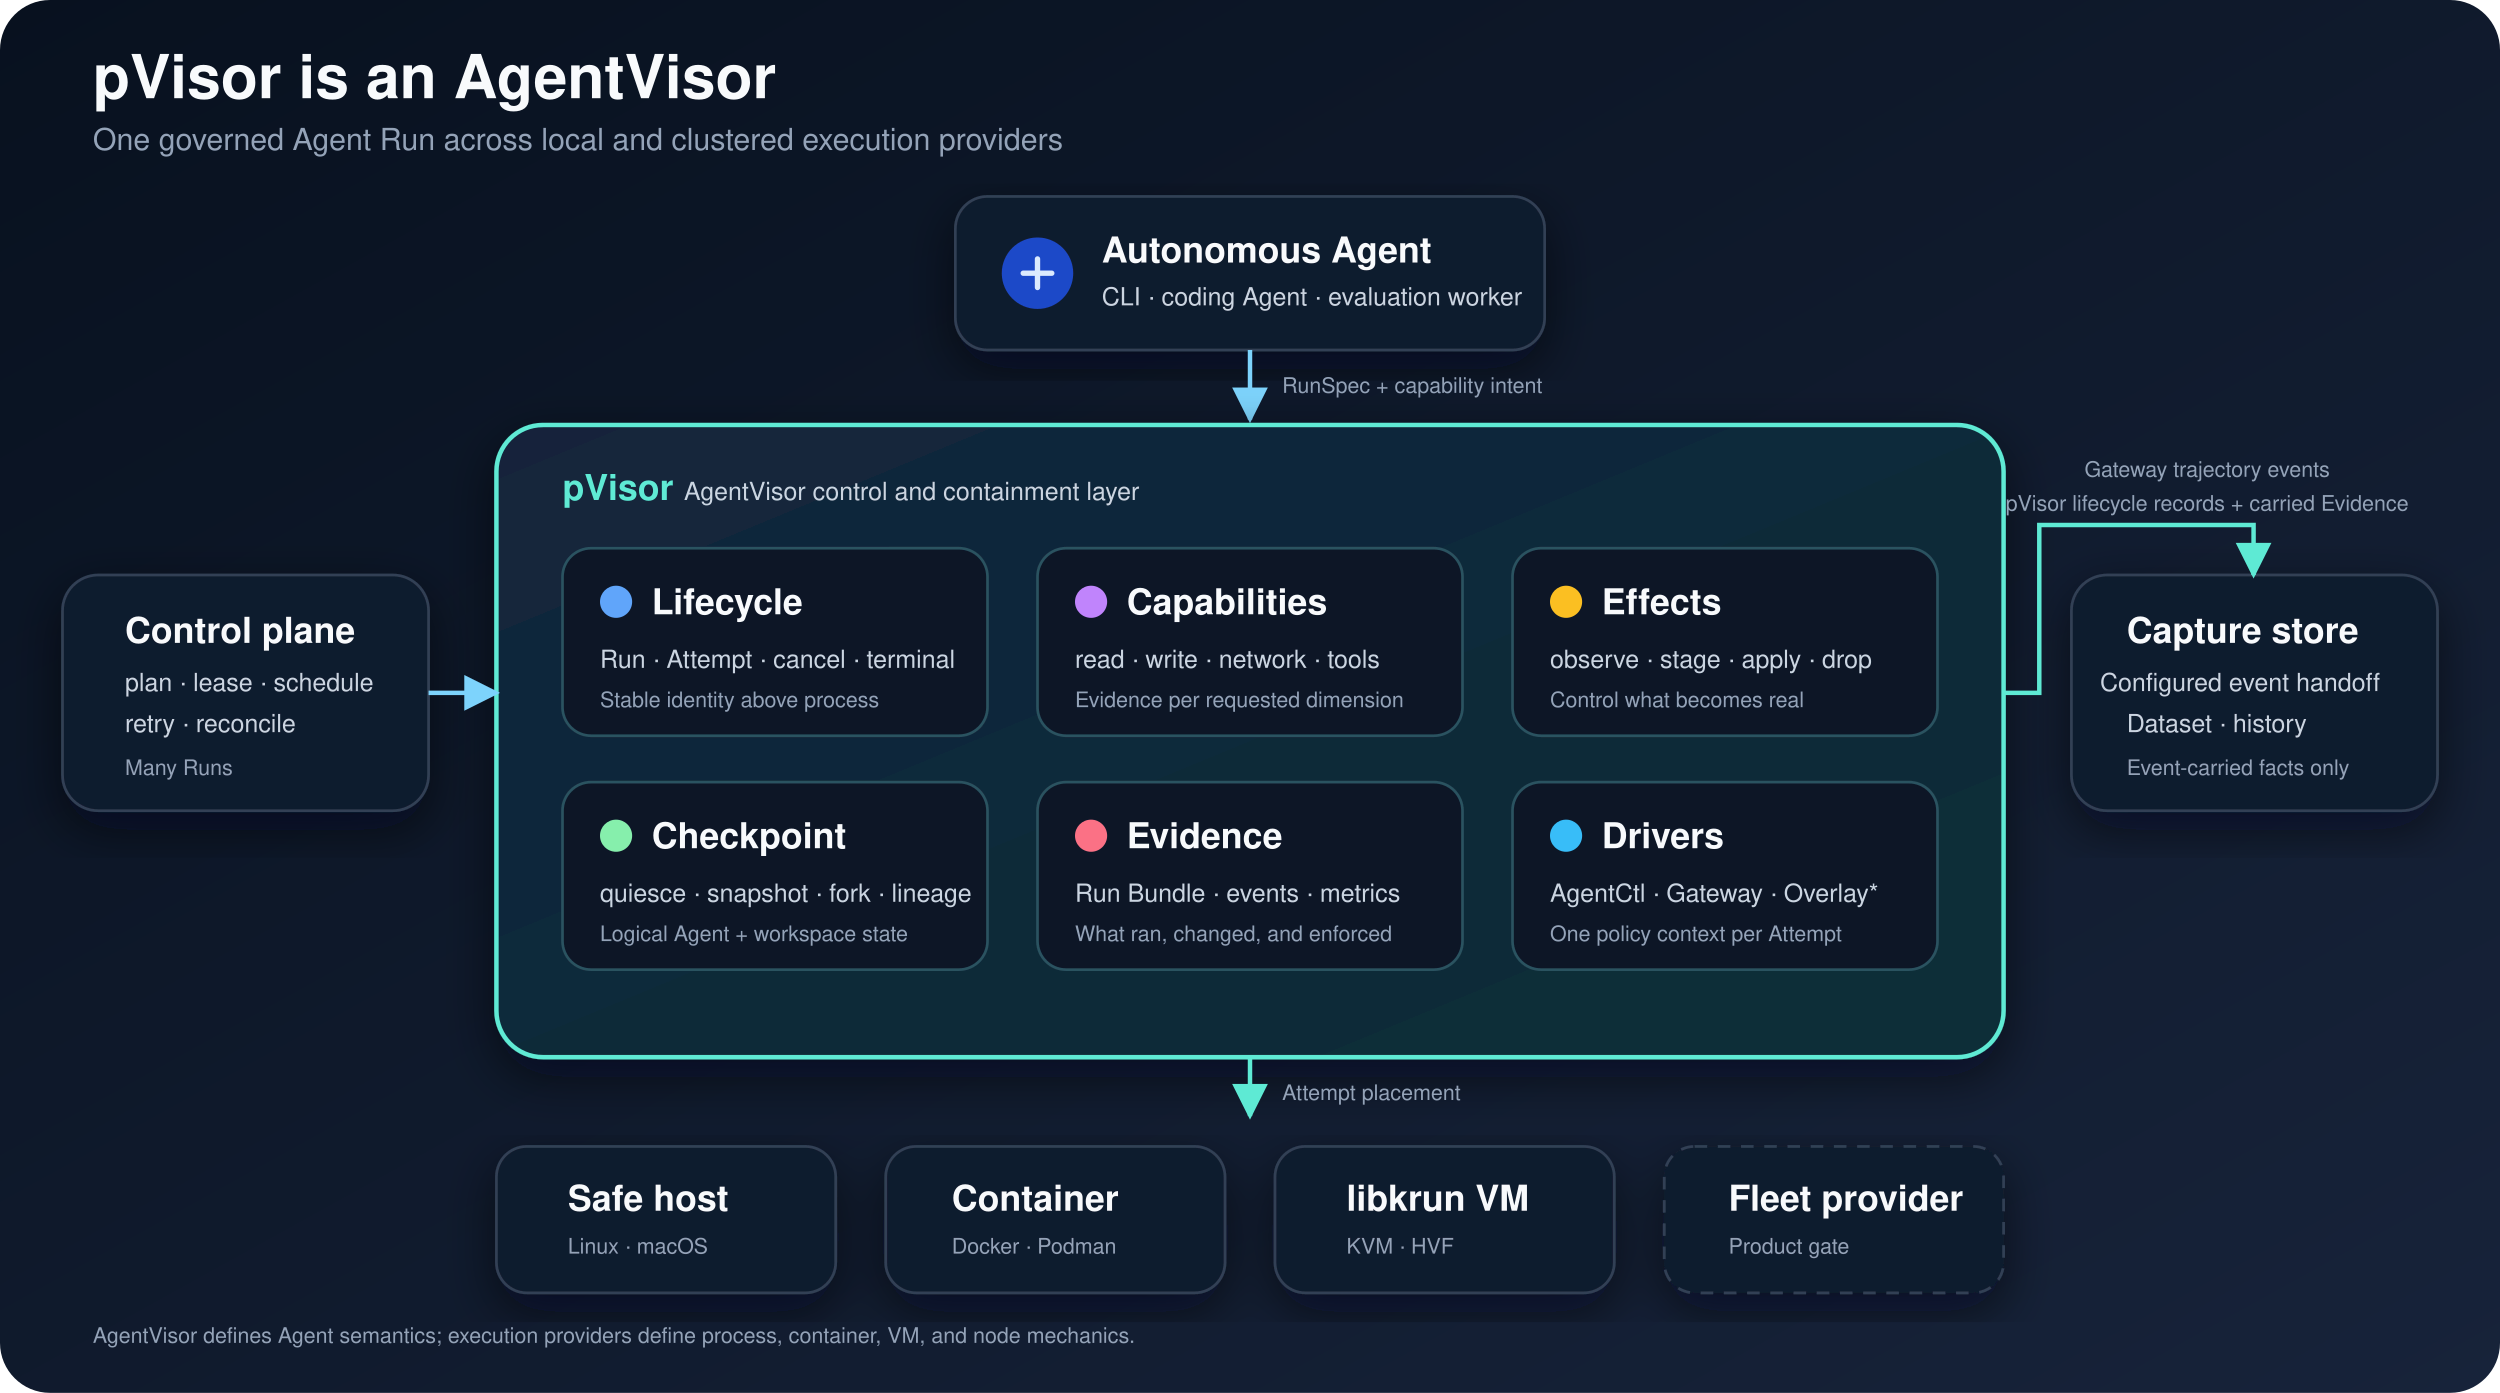
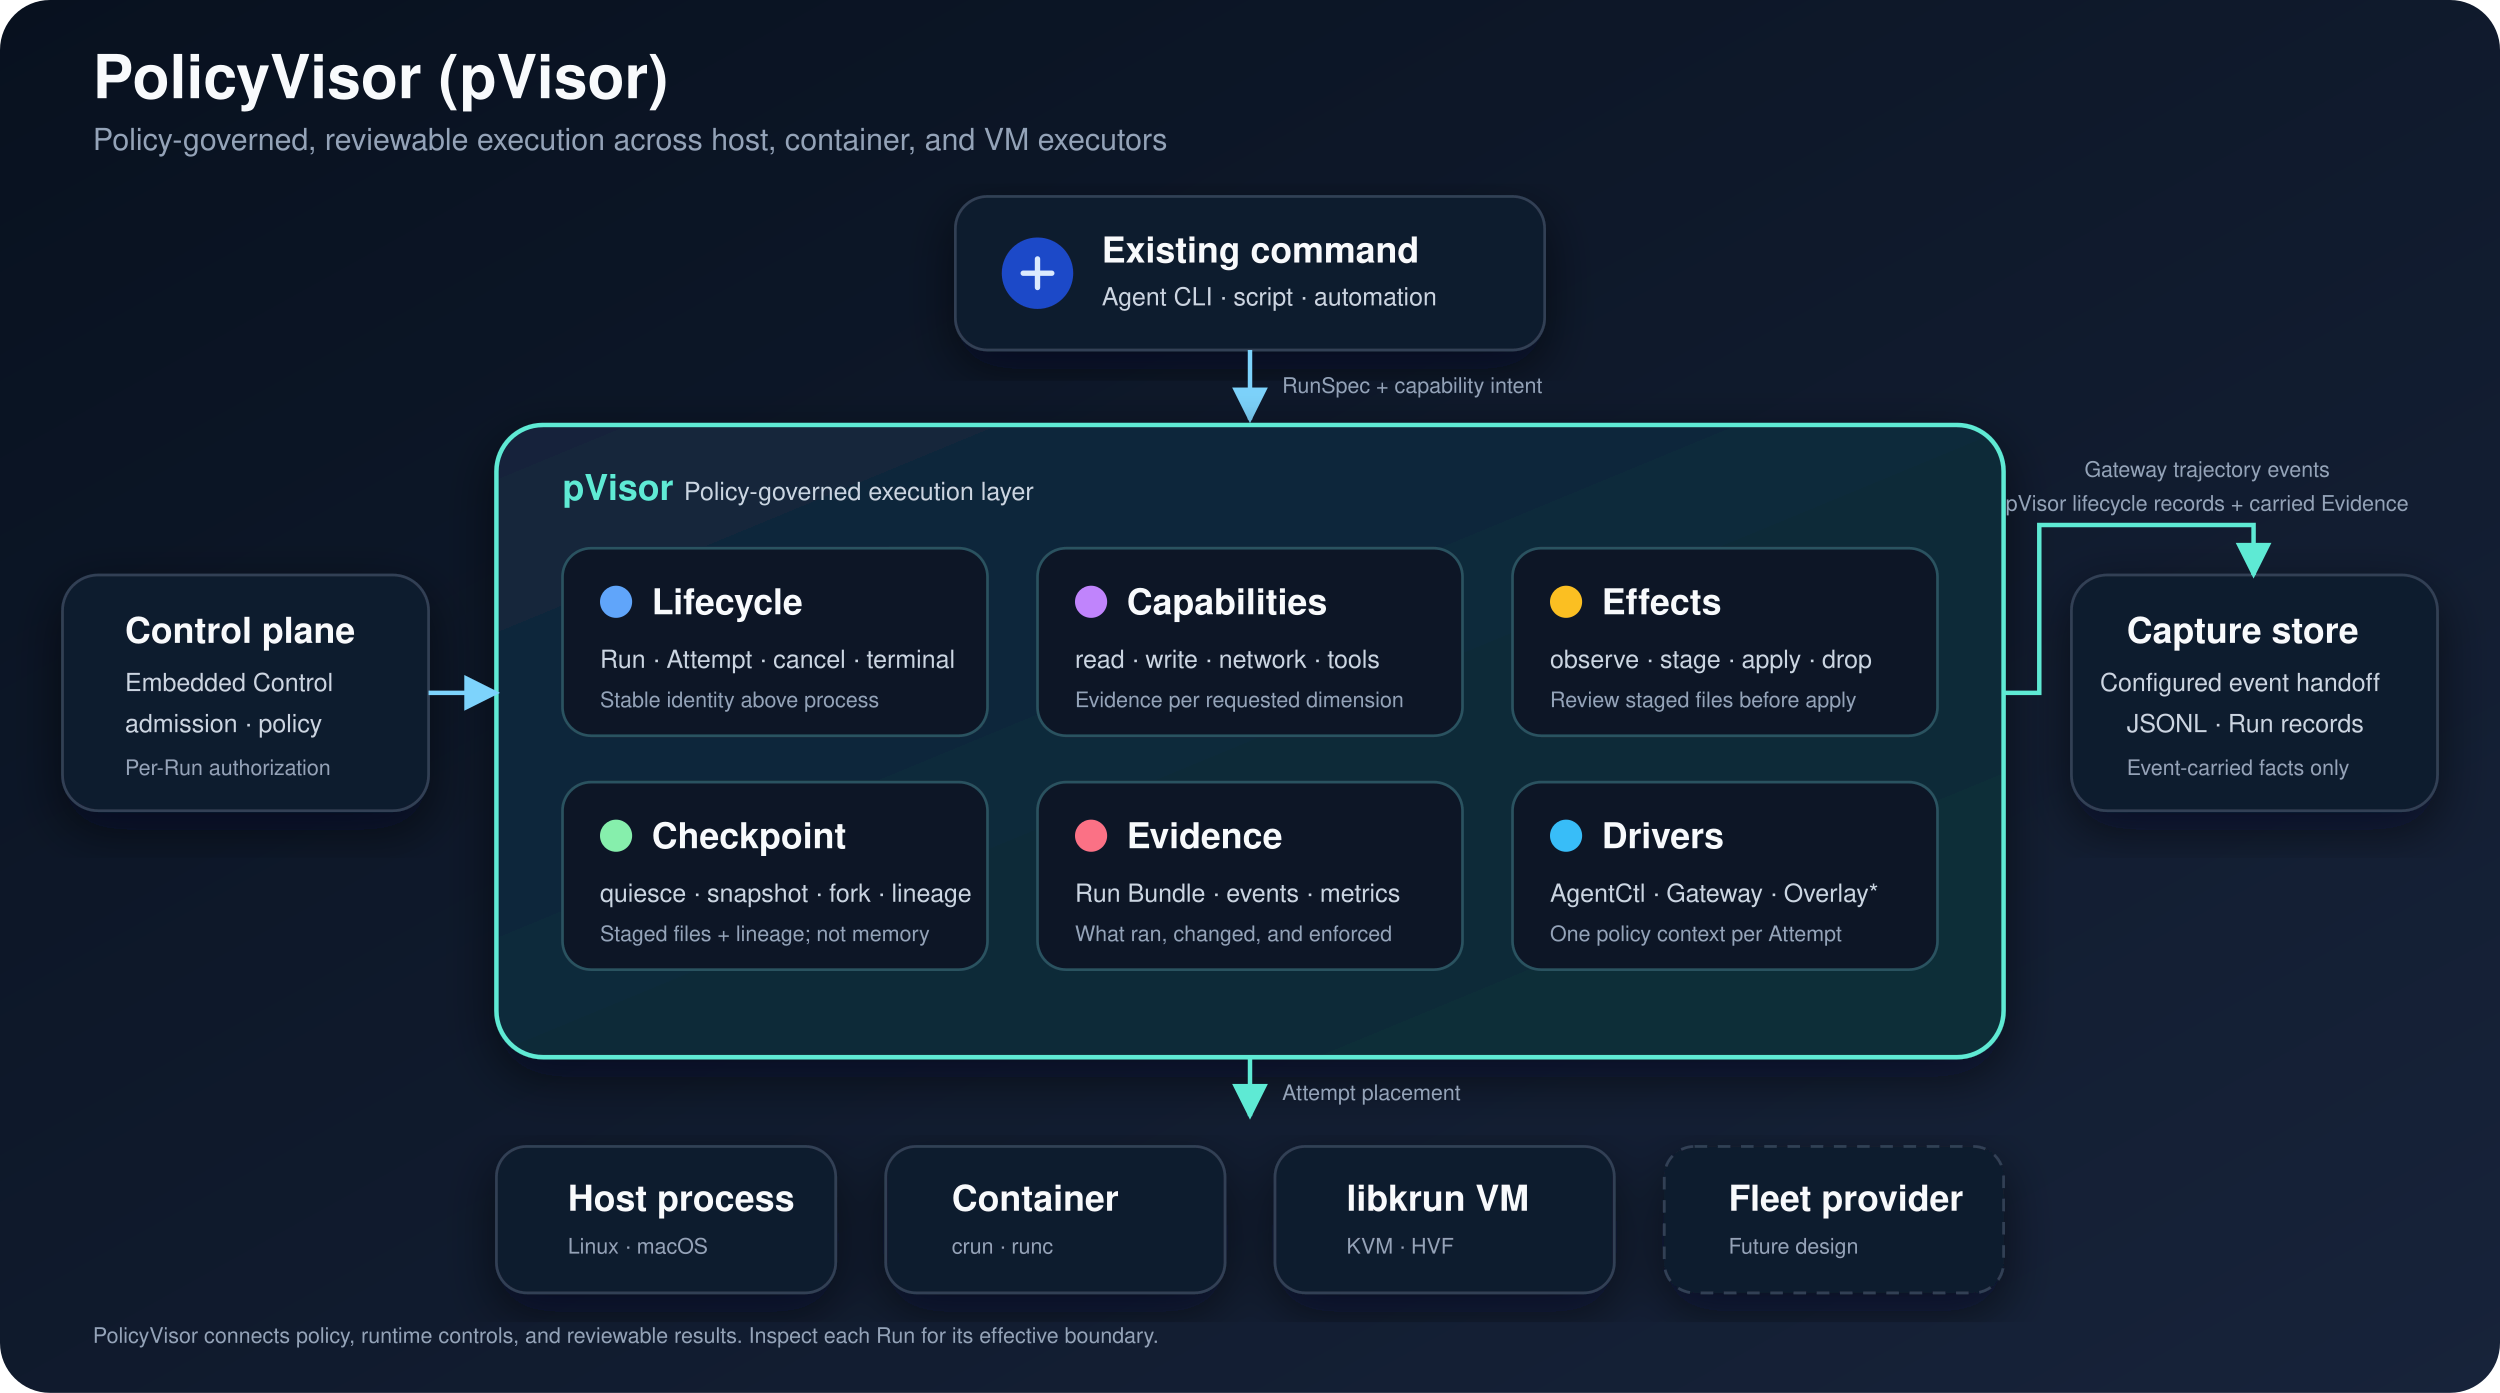
<svg xmlns="http://www.w3.org/2000/svg" width="1400" height="780" viewBox="0 0 1400 780" role="img" aria-labelledby="title desc">
  <defs>
    <linearGradient id="bg" x1="0" y1="0" x2="1" y2="1">
      <stop offset="0" stop-color="#08111f" />
      <stop offset="1" stop-color="#17233a" />
    </linearGradient>
    <linearGradient id="visor" x1="0" y1="0" x2="1" y2="1">
      <stop offset="0" stop-color="#12243b" />
      <stop offset="1" stop-color="#0f2f38" />
    </linearGradient>
    <filter id="shadow" x="-20%" y="-20%" width="140%" height="140%">
      <feDropShadow dx="0" dy="10" stdDeviation="14" flood-color="#020617" flood-opacity="0.55" />
    </filter>
    <marker id="arrow" viewBox="0 0 10 10" refX="9" refY="5" markerWidth="8" markerHeight="8" orient="auto-start-reverse">
      <path d="M 0 0 L 10 5 L 0 10 z" fill="#7dd3fc" />
    </marker>
    <marker id="arrow-teal" viewBox="0 0 10 10" refX="9" refY="5" markerWidth="8" markerHeight="8" orient="auto-start-reverse">
      <path d="M 0 0 L 10 5 L 0 10 z" fill="#5eead4" />
    </marker>
    <style>
      text { font-family: -apple-system, BlinkMacSystemFont, "Segoe UI", Helvetica, Arial, sans-serif; }
      .title { font-size: 34px; font-weight: 700; fill: #f8fafc; }
      .subtitle { font-size: 17px; font-weight: 400; fill: #94a3b8; }
      .label { font-size: 20px; font-weight: 700; fill: #f8fafc; }
      .small { font-size: 14px; font-weight: 500; fill: #cbd5e1; }
      .tiny { font-size: 12px; font-weight: 500; fill: #94a3b8; }
      .accent { fill: #5eead4; }
      .card { fill: #111c2e; stroke: #334155; stroke-width: 1.5; }
      .inner { fill: #0d1728; stroke: #2b5260; stroke-width: 1.5; }
      .line { fill: none; stroke: #7dd3fc; stroke-width: 2.5; marker-end: url(#arrow); }
      .teal-line { fill: none; stroke: #5eead4; stroke-width: 2.5; marker-end: url(#arrow-teal); }
    </style>
  </defs>
  <rect width="1400" height="780" rx="28" fill="url(#bg)" />
-   <text x="52" y="55" class="title">pVisor is an AgentVisor</text>
-   <text x="52" y="84" class="subtitle">One governed Agent Run across local and clustered execution providers</text>
+   <text x="52" y="55" class="title">PolicyVisor (pVisor)</text>
+   <text x="52" y="84" class="subtitle">Policy-governed, reviewable execution across host, container, and VM executors</text>
  <g filter="url(#shadow)">
    <rect x="535" y="110" width="330" height="86" rx="18" class="card" stroke="#60a5fa" />
    <circle cx="581" cy="153" r="20" fill="#1d4ed8" opacity="0.9" />
    <path d="M573 153h16M581 145v16" stroke="#dbeafe" stroke-width="3" stroke-linecap="round" />
-     <text x="617" y="147" class="label">Autonomous Agent</text>
-     <text x="617" y="171" class="small">CLI · coding Agent · evaluation worker</text>
+     <text x="617" y="147" class="label">Existing command</text>
+     <text x="617" y="171" class="small">Agent CLI · script · automation</text>
  </g>
  <path d="M700 196V235" class="line" />
  <text x="718" y="220" class="tiny">RunSpec + capability intent</text>
  <g filter="url(#shadow)">
    <rect x="278" y="238" width="844" height="354" rx="26" fill="url(#visor)" stroke="#5eead4" stroke-width="2.5" />
    <text x="315" y="280" class="label accent">pVisor</text>
-     <text x="383" y="280" class="small">AgentVisor control and containment layer</text>
+     <text x="383" y="280" class="small">Policy-governed execution layer</text>
    <rect x="315" y="307" width="238" height="105" rx="16" class="inner" />
    <circle cx="345" cy="337" r="9" fill="#60a5fa" />
    <text x="365" y="344" class="label">Lifecycle</text>
    <text x="336" y="374" class="small">Run · Attempt · cancel · terminal</text>
    <text x="336" y="396" class="tiny">Stable identity above process</text>
    <rect x="581" y="307" width="238" height="105" rx="16" class="inner" />
    <circle cx="611" cy="337" r="9" fill="#c084fc" />
    <text x="631" y="344" class="label">Capabilities</text>
    <text x="602" y="374" class="small">read · write · network · tools</text>
    <text x="602" y="396" class="tiny">Evidence per requested dimension</text>
    <rect x="847" y="307" width="238" height="105" rx="16" class="inner" />
    <circle cx="877" cy="337" r="9" fill="#fbbf24" />
    <text x="897" y="344" class="label">Effects</text>
    <text x="868" y="374" class="small">observe · stage · apply · drop</text>
-     <text x="868" y="396" class="tiny">Control what becomes real</text>
+     <text x="868" y="396" class="tiny">Review staged files before apply</text>
    <rect x="315" y="438" width="238" height="105" rx="16" class="inner" />
    <circle cx="345" cy="468" r="9" fill="#86efac" />
    <text x="365" y="475" class="label">Checkpoint</text>
    <text x="336" y="505" class="small">quiesce · snapshot · fork · lineage</text>
-     <text x="336" y="527" class="tiny">Logical Agent + workspace state</text>
+     <text x="336" y="527" class="tiny">Staged files + lineage; not memory</text>
    <rect x="581" y="438" width="238" height="105" rx="16" class="inner" />
    <circle cx="611" cy="468" r="9" fill="#fb7185" />
    <text x="631" y="475" class="label">Evidence</text>
    <text x="602" y="505" class="small">Run Bundle · events · metrics</text>
    <text x="602" y="527" class="tiny">What ran, changed, and enforced</text>
    <rect x="847" y="438" width="238" height="105" rx="16" class="inner" />
    <circle cx="877" cy="468" r="9" fill="#38bdf8" />
    <text x="897" y="475" class="label">Drivers</text>
    <text x="868" y="505" class="small">AgentCtl · Gateway · Overlay*</text>
    <text x="868" y="527" class="tiny">One policy context per Attempt</text>
  </g>
  <g filter="url(#shadow)">
    <rect x="35" y="322" width="205" height="132" rx="20" class="card" stroke="#c084fc" />
    <text x="70" y="360" class="label">Control plane</text>
-     <text x="70" y="387" class="small">plan · lease · schedule</text>
-     <text x="70" y="410" class="small">retry · reconcile</text>
-     <text x="70" y="434" class="tiny">Many Runs</text>
+     <text x="70" y="387" class="small">Embedded Control</text>
+     <text x="70" y="410" class="small">admission · policy</text>
+     <text x="70" y="434" class="tiny">Per-Run authorization</text>
  </g>
  <path d="M240 388H278" class="line" />
  <g filter="url(#shadow)">
    <rect x="1160" y="322" width="205" height="132" rx="20" class="card" stroke="#86efac" />
    <text x="1191" y="360" class="label">Capture store</text>
    <text x="1176" y="387" class="small">Configured event handoff</text>
-     <text x="1191" y="410" class="small">Dataset · history</text>
+     <text x="1191" y="410" class="small">JSONL · Run records</text>
    <text x="1191" y="434" class="tiny">Event-carried facts only</text>
  </g>
  <path d="M1122 388H1142V294H1262V322" class="teal-line" />
  <text x="1236" y="267" class="tiny" text-anchor="middle">Gateway trajectory events</text>
  <text x="1236" y="286" class="tiny" text-anchor="middle">pVisor lifecycle records + carried Evidence</text>
  <path d="M700 592V625" class="teal-line" />
  <text x="718" y="616" class="tiny">Attempt placement</text>
  <g filter="url(#shadow)">
    <rect x="278" y="642" width="190" height="82" rx="17" class="card" />
-     <text x="318" y="678" class="label">Safe host</text>
+     <text x="318" y="678" class="label">Host process</text>
    <text x="318" y="702" class="tiny">Linux · macOS</text>
    <rect x="496" y="642" width="190" height="82" rx="17" class="card" />
    <text x="533" y="678" class="label">Container</text>
-     <text x="533" y="702" class="tiny">Docker · Podman</text>
+     <text x="533" y="702" class="tiny">crun · runc</text>
    <rect x="714" y="642" width="190" height="82" rx="17" class="card" />
    <text x="754" y="678" class="label">libkrun VM</text>
    <text x="754" y="702" class="tiny">KVM · HVF</text>
    <rect x="932" y="642" width="190" height="82" rx="17" class="card" stroke-dasharray="7 6" />
    <text x="968" y="678" class="label">Fleet provider</text>
-     <text x="968" y="702" class="tiny">Product gate</text>
+     <text x="968" y="702" class="tiny">Future design</text>
  </g>
-   <text x="52" y="752" class="tiny">AgentVisor defines Agent semantics; execution providers define process, container, VM, and node mechanics.</text>
+   <text x="52" y="752" class="tiny">PolicyVisor connects policy, runtime controls, and reviewable results. Inspect each Run for its effective boundary.</text>
</svg>
